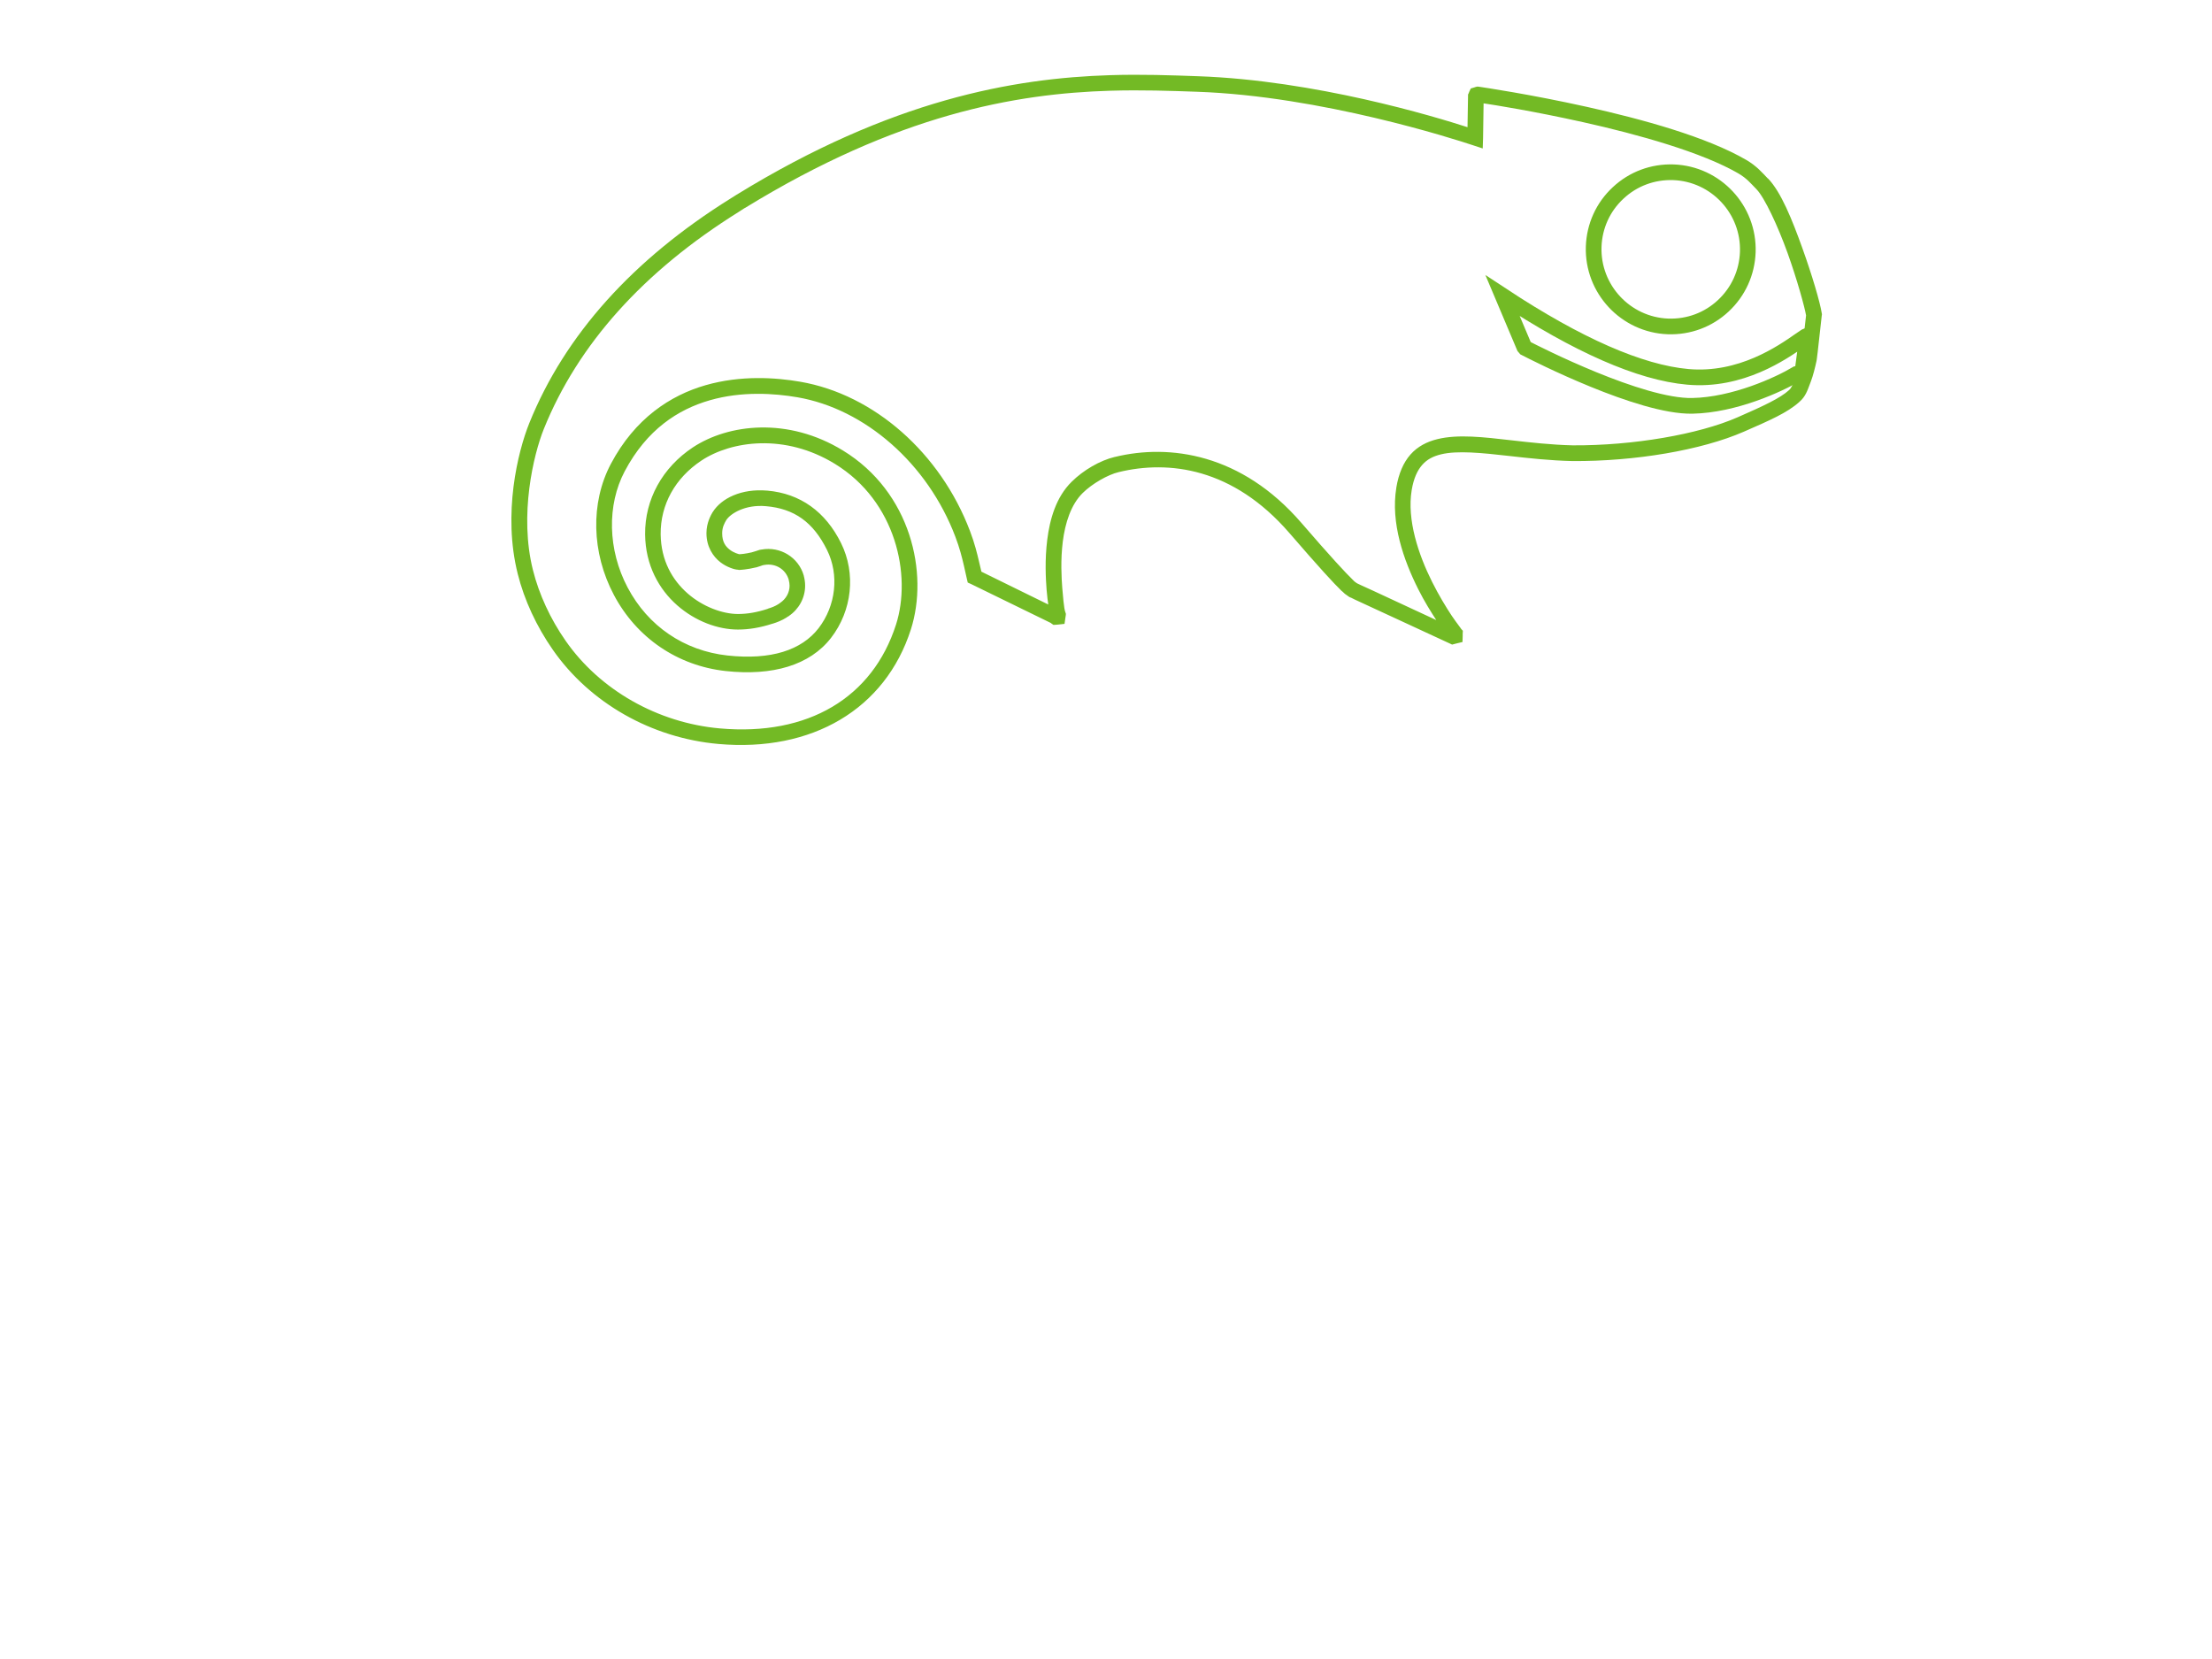
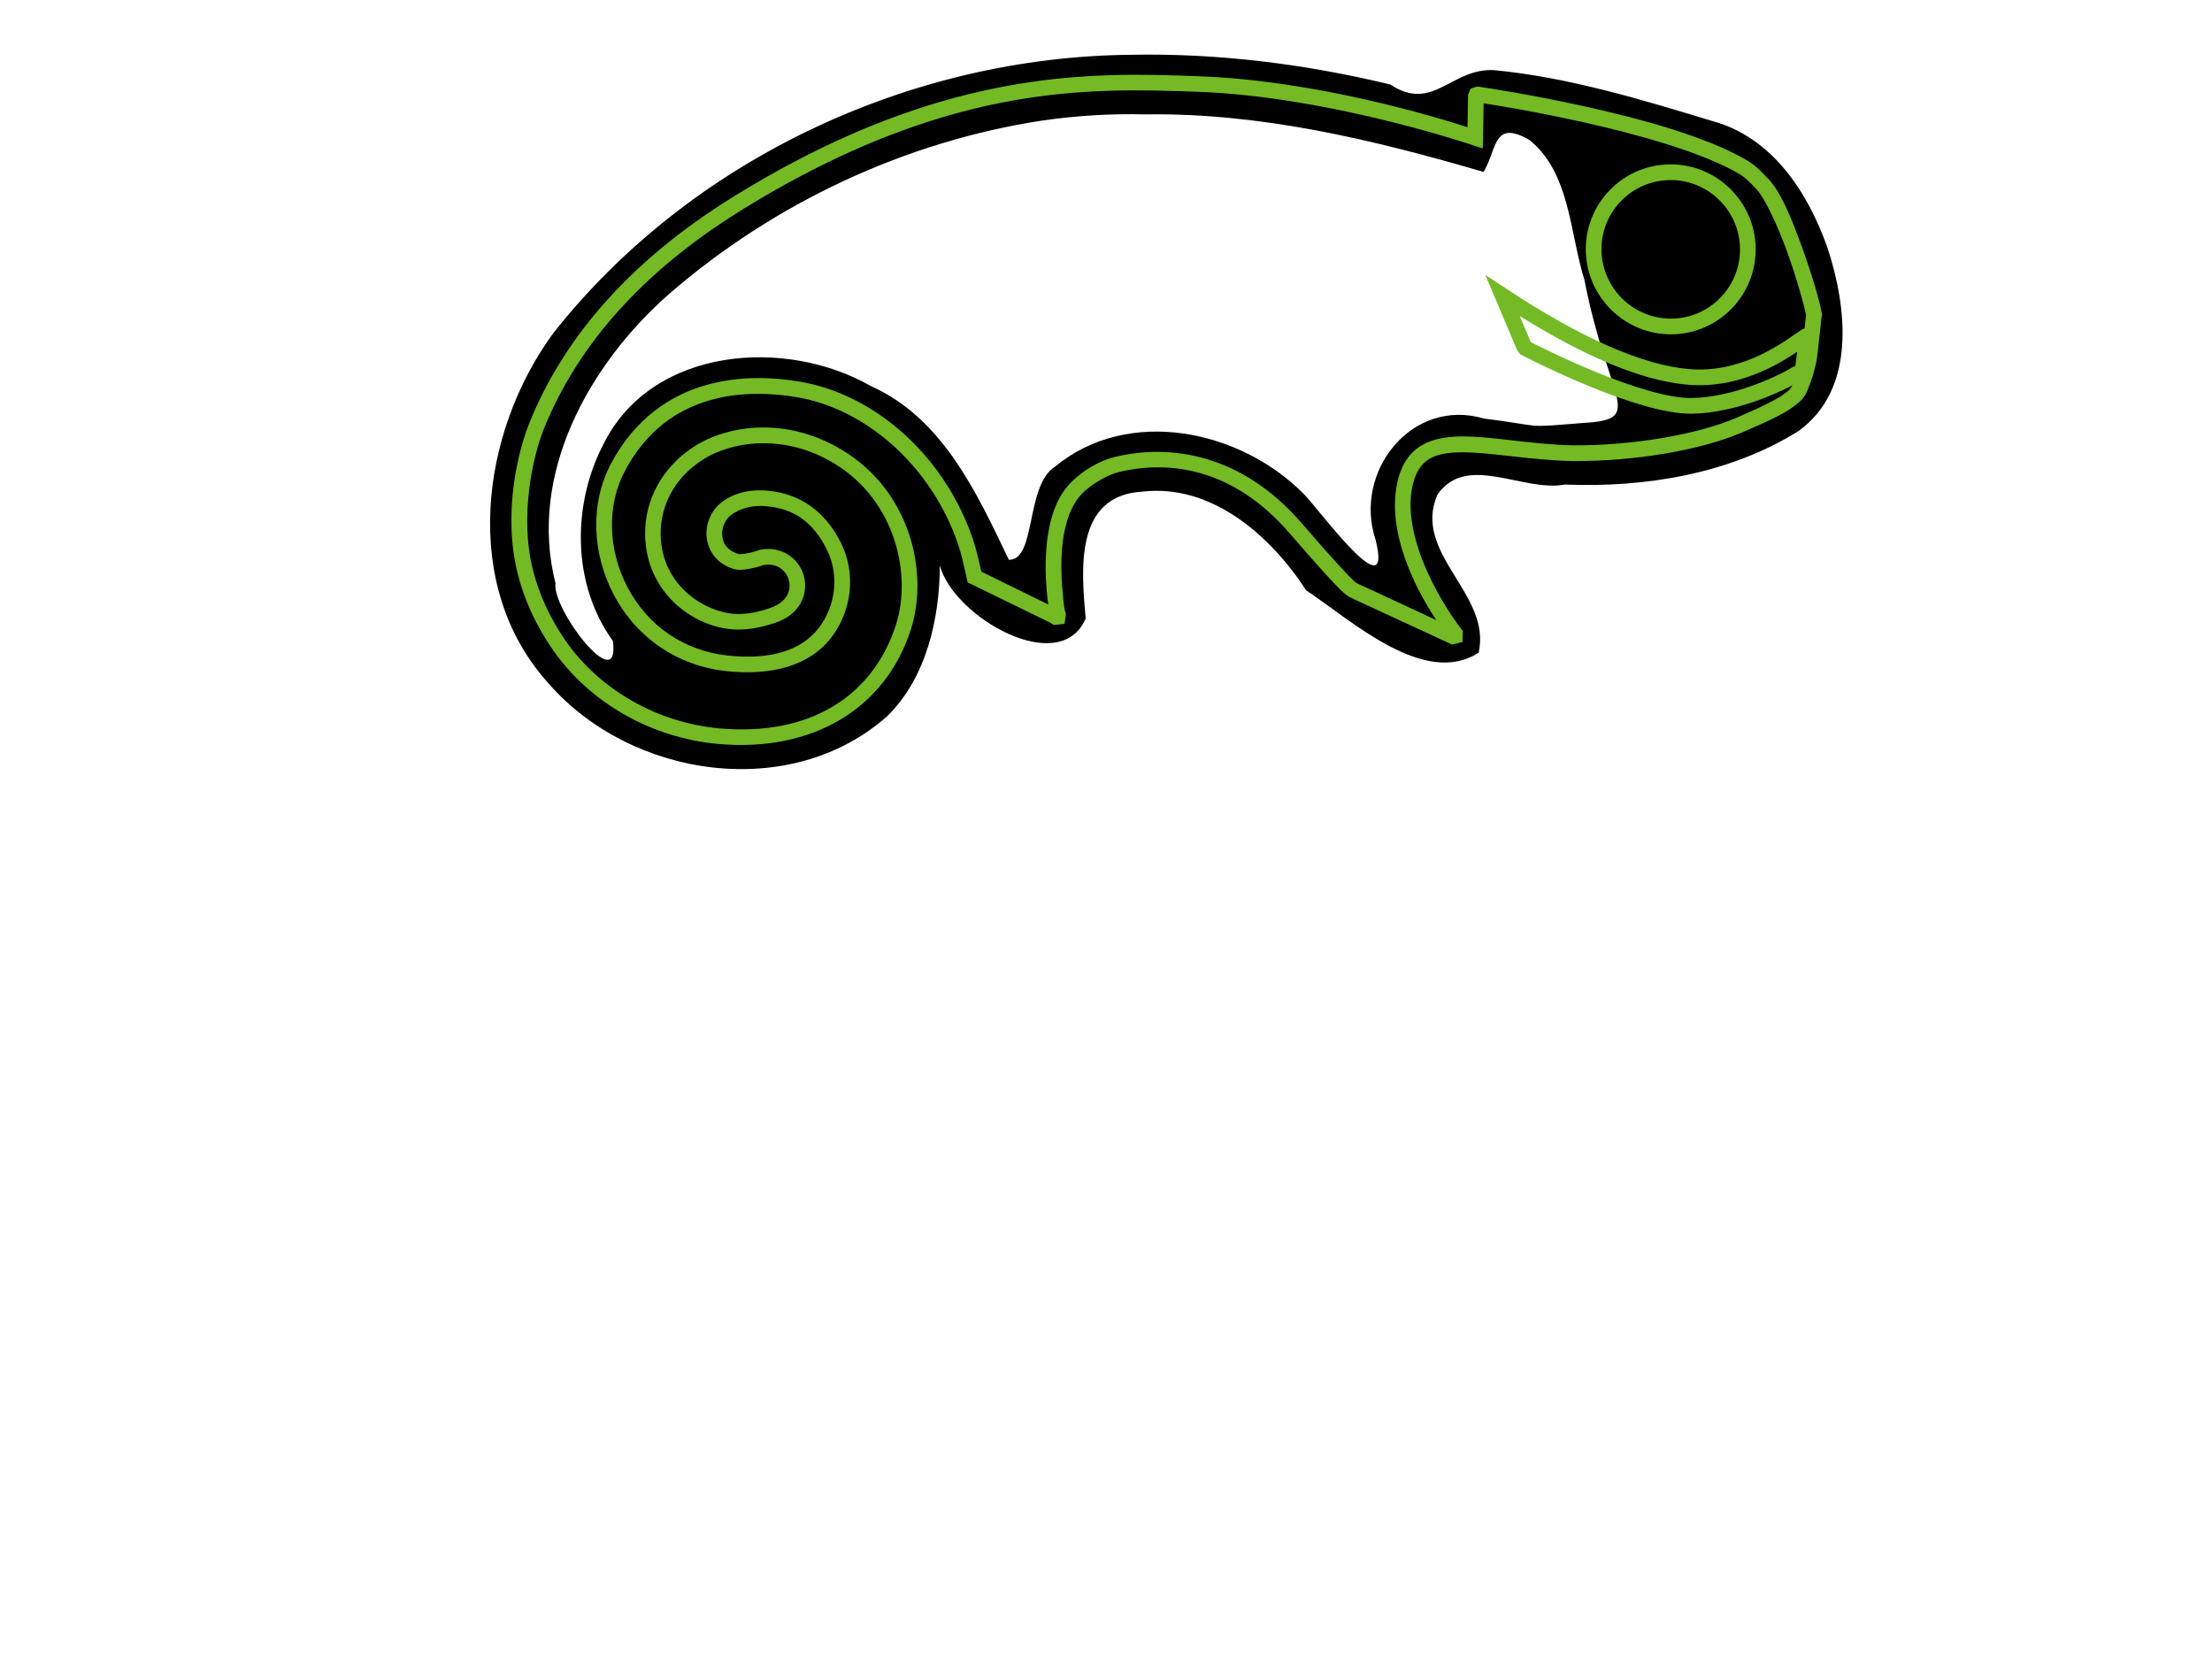
<svg xmlns="http://www.w3.org/2000/svg" height="100%" width="100%" xml:space="preserve" enable-background="new 0 0 400 300" viewBox="0 0 400 300" y="0px" x="0px" id="svg4578" version="1.1">
-   <defs id="defs12" />
+   <defs id="defs12">
+     <marker orient="auto" refY="0.0" refX="0.0" id="Arrow1Lstart" style="overflow:visible">
+       <path id="path3776" d="M 0.0,0.0 L 5.0,-5.0 L -12.5,0.0 L 5.0,5.0 L 0.0,0.0 z " style="fill-rule:evenodd;stroke:#000000;stroke-width:1.0pt" transform="scale(0.8) translate(12.5,0)" />
+     </marker>
+   </defs>
  <g id="layer1">
-     <path style="font-size:medium;font-style:normal;font-variant:normal;font-weight:normal;font-stretch:normal;text-indent:0;text-align:start;text-decoration:none;line-height:normal;letter-spacing:normal;word-spacing:normal;text-transform:none;direction:ltr;block-progression:tb;writing-mode:lr-tb;text-anchor:start;baseline-shift:baseline;color:#000000;fill:#73ba25;fill-opacity:1;stroke:none;stroke-width:2.835;marker:none;visibility:visible;display:inline;overflow:visible;enable-background:accumulate;font-family:Sans;-inkscape-font-specification:Sans" d="m 200.719,13.594 c -17.4,0.546 -39.489,4.391 -67.531,21.625 l -1.094,0.688 c -17.653,11.015 -29.942,24.661 -36.375,40.594 -2.087,5.184 -4.836,16.403 -2.094,27.281 1.189,4.748 3.39,9.482 6.344,13.719 6.7,9.628 17.87,15.958 29.938,17.031 16.928,1.512 30.188,-6.29 34.812,-20.719 3.251,-10.188 0.005,-24.826 -12.281,-32.344 -9.965,-6.109 -20.734,-4.806 -27.156,-0.562 -5.501,3.65 -8.687,9.415 -8.625,15.719 l 0,0.031 c 0.061,5.561 2.516,9.921 5.812,12.812 3.297,2.891 7.371,4.37 10.969,4.375 2.013,0 4.044,-0.347 6.25,-1.062 0.008,-0.003 0.023,0.003 0.031,0 0.802,-0.248 1.642,-0.573 2.531,-1.125 l 0.031,-0.031 0.125,-0.094 0.062,-0.031 0.062,-0.031 0.094,-0.031 0,-0.031 c 1.842,-1.235 2.969,-3.287 2.969,-5.5 0,-0.622 -0.093,-1.232 -0.25,-1.812 l 0,-0.031 c -0.948,-3.289 -4.256,-5.304 -7.625,-4.688 l -0.031,0 -0.344,0.062 -0.094,0.031 -0.094,0.031 -0.469,0.156 -0.625,0.188 -0.094,0.031 c -1.193,0.283 -2.006,0.334 -2.312,0.344 0.041,2.7e-4 -0.238,-0.063 -0.562,-0.188 -0.341,-0.131 -0.749,-0.334 -1.125,-0.625 -0.752,-0.582 -1.375,-1.383 -1.375,-2.969 l 0,-0.031 c 0.007,-1.102 0.427,-1.818 0.75,-2.375 0.751,-1.154 3.396,-2.833 7.156,-2.5 5.131,0.437 8.571,2.892 11.062,7.938 2.215,4.488 1.604,10.046 -1.531,14.125 -3.075,3.977 -8.608,5.797 -16.5,4.938 C 123.732,117.674 117.195,113.245 113.5,106.25 c -3.614,-6.829 -3.769,-14.921 -0.531,-21.031 4.003,-7.552 9.639,-11.187 15.406,-12.844 5.767,-1.656 11.654,-1.256 15.844,-0.531 12.222,2.112 23.528,11.997 28.531,25.188 0.794,2.09 1.198,3.725 1.562,5.281 l 0.531,2.375 0.156,0.656 0.625,0.281 14.406,7.031 0.031,0.031 0.031,0.031 L 190.5,113 l 0.531,-0.031 0.344,-0.031 1.125,-0.125 0.156,-1.094 0.062,-0.406 0.031,-0.312 -0.094,-0.281 c -0.092,-0.334 -0.095,-0.233 -0.188,-0.781 -0.093,-0.549 -0.213,-1.621 -0.375,-3.625 -0.137,-1.766 -0.328,-5.026 0.094,-8.375 0.422,-3.349 1.478,-6.697 3.594,-8.781 1.706,-1.691 4.563,-3.323 6.5,-3.781 9.06,-2.209 20.684,-0.783 30.875,11 5.433,6.291 8.089,9.172 9.5,10.531 l 0.031,0 0.469,0.438 0.062,0.062 0.062,0.031 0.562,0.406 0.062,0.031 0.062,0.062 c 0.194,0.11 0.217,0.081 0.375,0.156 0.158,0.075 0.362,0.189 0.625,0.312 0.527,0.247 1.236,0.571 2.094,0.969 1.715,0.796 3.988,1.845 6.219,2.875 4.462,2.06 8.844,4.094 8.844,4.094 l 0.469,0.219 0.469,-0.125 0.375,-0.094 1.031,-0.25 L 264.5,115 l 0,-0.375 0.031,-0.562 -0.375,-0.406 c 0.112,0.129 0.051,0.026 0.031,0 -0.02,-0.026 -0.053,-0.071 -0.094,-0.125 -0.081,-0.107 -0.194,-0.263 -0.344,-0.469 -0.299,-0.411 -0.751,-0.998 -1.25,-1.75 -0.997,-1.504 -2.298,-3.631 -3.531,-6.094 -2.467,-4.926 -4.581,-11.228 -3.688,-16.594 0.358,-2.16 1.043,-3.585 1.906,-4.562 0.863,-0.977 1.937,-1.549 3.406,-1.906 2.938,-0.715 7.312,-0.275 12.469,0.312 3.371,0.384 7.259,0.814 11.312,0.906 11.259,0.066 23.297,-1.958 30.969,-5.312 4.724,-2.066 7.851,-3.418 10.031,-5.375 0.01,-0.009 0.022,-0.022 0.031,-0.031 0.012,-0.01 0.019,-0.021 0.031,-0.031 1.033,-0.888 1.419,-2.035 1.781,-3 l 0.25,-0.656 c 0.391,-1 0.786,-2.619 1,-3.625 0.062,-0.282 0.061,-0.335 0.094,-0.594 0.033,-0.259 0.079,-0.606 0.125,-1 0.093,-0.788 0.2,-1.786 0.312,-2.781 0.224,-1.99 0.438,-3.938 0.438,-3.938 l 0.031,-0.188 -0.031,-0.188 c -0.318,-2.016 -1.714,-6.789 -3.531,-11.844 -1.817,-5.055 -3.827,-10.089 -6.188,-12.531 l -0.031,0 c -0.997,-1.02 -1.979,-2.232 -3.875,-3.344 -7.177,-4.184 -18.797,-7.376 -28.906,-9.625 -10.109,-2.249 -18.639,-3.509 -19.438,-3.625 l -0.312,-0.031 -0.281,0.062 -0.281,0.094 -0.625,0.188 -0.281,0.594 -0.094,0.25 -0.125,0.25 0,0.281 c 0,0 -0.052,3.413 -0.094,5.625 -5.92,-1.909 -27.532,-8.478 -48.781,-9.219 -4.807,-0.17 -10.075,-0.37 -15.875,-0.188 z m 0.062,2.812 c 5.694,-0.169 10.912,0.018 15.719,0.188 22.395,0.781 46.541,8.566 49.812,9.656 l 1.812,0.594 0.062,-1.906 c 0.015,-0.655 0.065,-4.654 0.094,-6.25 1.993,0.3 8.995,1.403 18,3.406 9.998,2.224 21.545,5.464 28.094,9.281 1.494,0.876 2.182,1.748 3.281,2.875 1.428,1.478 3.82,6.566 5.594,11.5 1.759,4.893 3.112,9.876 3.344,11.281 -0.027,0.249 -0.199,1.783 -0.406,3.625 -0.112,0.992 -0.221,2.002 -0.312,2.781 -0.046,0.389 -0.094,0.726 -0.125,0.969 -0.031,0.243 -0.071,0.524 -0.031,0.344 -0.178,0.838 -0.678,2.604 -0.906,3.188 l -0.25,0.688 c -0.365,0.973 -0.719,1.644 -1,1.875 l -0.031,0.031 c -1.623,1.477 -4.59,2.858 -9.344,4.938 -7.035,3.076 -18.858,5.122 -29.75,5.062 -0.011,-2.47e-4 -0.02,2.53e-4 -0.031,0 -3.873,-0.09 -7.668,-0.523 -11.031,-0.906 -5.157,-0.588 -9.678,-1.133 -13.438,-0.219 -1.88,0.457 -3.58,1.316 -4.875,2.781 -1.289,1.459 -2.142,3.457 -2.562,5.969 -0.002,0.011 0.002,0.02 0,0.031 -1.053,6.391 1.342,13.131 3.938,18.312 1.147,2.289 2.297,4.104 3.281,5.625 -1.699,-0.783 -2.601,-1.214 -5.25,-2.438 -2.23,-1.03 -4.476,-2.08 -6.188,-2.875 -0.856,-0.397 -1.605,-0.725 -2.125,-0.969 -0.26,-0.122 -0.446,-0.211 -0.594,-0.281 -0.049,-0.024 -0.019,-0.009 -0.062,-0.031 l -0.125,-0.062 -0.312,-0.219 -0.031,-0.031 -0.094,-0.062 -0.312,-0.312 c -1.251,-1.205 -3.9,-4.046 -9.312,-10.312 C 224.496,82.025 211.522,80.222 201.625,82.625 c -0.01,0.002 -0.022,-0.002 -0.031,0 -2.681,0.641 -5.685,2.392 -7.812,4.5 -2.832,2.791 -3.942,6.787 -4.406,10.469 -0.464,3.681 -0.266,7.119 -0.125,8.938 l 0,0.031 c 0.118,1.465 0.22,2.053 0.312,2.75 l -12.094,-5.938 -0.406,-1.719 c -0.37,-1.58 -0.8,-3.371 -1.656,-5.625 -5.335,-14.067 -17.302,-24.686 -30.688,-27 -4.457,-0.771 -10.758,-1.203 -17.125,0.625 -6.367,1.828 -12.775,6.011 -17.125,14.219 -3.736,7.052 -3.496,16.078 0.531,23.688 4.113,7.785 11.524,12.826 20.219,13.781 8.474,0.923 15.229,-1.043 19.062,-6 3.808,-4.933 4.526,-11.627 1.812,-17.125 -2.811,-5.693 -7.384,-8.982 -13.344,-9.5 -0.011,-9.18e-4 -0.021,9.01e-4 -0.031,0 -4.671,-0.403 -8.275,1.41 -9.812,3.844 l 0,0.031 -0.031,0 c -0.331,0.571 -1.114,1.927 -1.125,3.781 l 0,0.031 0,0.031 c 0,2.448 1.223,4.229 2.5,5.219 0.639,0.495 1.283,0.816 1.844,1.031 0.561,0.215 0.949,0.314 1.406,0.344 l 0.094,0.031 0.062,0 c 0.17,-0.006 1.476,-0.065 3.094,-0.469 l 0.062,0 0.062,-0.031 0.688,-0.219 0.344,-0.125 0.156,-0.031 0.156,-0.031 c 0.011,-0.002 0.021,0.002 0.031,0 1.966,-0.344 3.814,0.762 4.375,2.656 0.003,0.011 -0.003,0.021 0,0.031 0.098,0.372 0.156,0.745 0.156,1.062 0,1.251 -0.637,2.4 -1.719,3.125 l -0.031,0.031 -0.031,0.031 -0.031,0 L 140.75,109.25 c -0.654,0.406 -1.196,0.604 -1.875,0.812 l -0.031,0.031 c -1.985,0.646 -3.685,0.934 -5.375,0.938 -0.009,-1e-5 -0.022,4e-5 -0.031,0 -2.783,-0.012 -6.329,-1.294 -9.094,-3.719 -2.768,-2.427 -4.813,-5.952 -4.875,-10.688 -1e-4,-0.011 8e-5,-0.021 0,-0.031 -0.042,-5.328 2.597,-10.142 7.375,-13.312 5.417,-3.579 15.096,-4.941 24.125,0.594 11.067,6.772 13.903,20.161 11.062,29.062 -4.243,13.238 -15.913,20.207 -31.875,18.781 -11.236,-0.999 -21.689,-6.954 -27.875,-15.844 -2.764,-3.964 -4.809,-8.4 -5.906,-12.781 -2.515,-9.976 0.104,-20.901 1.969,-25.531 6.175,-15.293 17.987,-28.479 35.25,-39.25 l 1.062,-0.688 c 0.008,-0.005 0.023,0.005 0.031,0 27.627,-16.974 49.018,-20.713 66.094,-21.219 z" id="body" />
+     <path style="font-size:medium;font-style:normal;font-variant:normal;font-weight:normal;font-stretch:normal;text-indent:0;text-align:start;text-decoration:none;line-height:normal;letter-spacing:normal;word-spacing:normal;text-transform:none;direction:ltr;block-progression:tb;writing-mode:lr-tb;text-anchor:start;baseline-shift:baseline;color:#000000;fill:#000000;fill-opacity:1;stroke:#000000;stroke-width:0;stroke-linejoin:round;stroke-miterlimit:4;stroke-opacity:1;stroke-dasharray:none;marker:none;visibility:visible;display:inline;overflow:visible;enable-background:accumulate;font-family:Sans;-inkscape-font-specification:Sans" d="m 204.688,9.906 c -39.938,0.291 -79.856,18.892 -104.66,50.368 -13.189,18.029 -16.773,45.697 -0.871,63.262 14.851,17.119 43.73,21.524 61.277,5.977 7.099,-6.956 9.468,-17.62 9.521,-27.236 2.502,9.297 21.699,20.388 26.371,9.571 -0.789,-8.787 -2.055,-22.238 10.218,-22.941 12.568,-1.48 23.265,7.998 29.643,17.831 8.37,5.599 21.41,17.579 31.192,11.292 2.445,-10.582 -12.074,-17.922 -7.451,-28.564 5.24,-7.631 15.454,-0.426 23.054,-1.846 14.508,0.589 29.752,-1.9 42.2,-9.644 10.549,-7.557 8.837,-22.464 5.249,-33.275 -3.529,-9.912 -9.872,-19.773 -20.629,-22.769 -12.944,-3.917 -26.09,-7.943 -39.586,-9.244 -7.781,-0.458 -11.065,7.718 -18.797,2.594 -15.278,-3.683 -31.003,-5.675 -46.73,-5.378 z m 2.375,10.781 c 20.853,-0.329 41.334,4.589 61.219,10.406 2.497,-4.23 1.711,-9.512 8.254,-5.805 7.397,5.903 7.306,16.824 9.982,25.338 4.286,21.981 11.148,25.184 -0.08,25.846 -11.391,0.922 -6.696,0.652 -18.073,-0.783 -13.123,-3.863 -23.669,9.638 -19.634,21.859 3.303,13.056 -9.862,-4.988 -12.898,-8.153 -11.434,-11.639 -31.707,-16.007 -45.039,-5.022 -5.394,3.379 -3.382,17.003 -8.36,16.846 -5.813,-12.092 -11.921,-25.567 -24.935,-31.397 -15.413,-8.822 -39.33,-7.09 -48.179,10.117 -5.925,11.067 -5.979,25.613 1.512,35.974 1.344,10.344 -11.083,-5.778 -10.375,-10.415 -5.033,-19.751 6.07,-39.671 20.623,-52.417 18.97,-16.419 42.744,-27.559 67.571,-31.311 6.094,-0.862 12.258,-1.239 18.412,-1.083 z" id="rand" />
+     <path id="body" d="m 200.719,13.594 c -17.4,0.546 -39.489,4.391 -67.531,21.625 l -1.094,0.688 c -17.653,11.015 -29.942,24.661 -36.375,40.594 -2.087,5.184 -4.836,16.403 -2.094,27.281 1.189,4.748 3.39,9.482 6.344,13.719 6.7,9.628 17.87,15.958 29.938,17.031 16.928,1.512 30.188,-6.29 34.812,-20.719 3.251,-10.188 0.005,-24.826 -12.281,-32.344 -9.965,-6.109 -20.734,-4.806 -27.156,-0.562 -5.501,3.65 -8.687,9.415 -8.625,15.719 l 0,0.031 c 0.061,5.561 2.516,9.921 5.812,12.812 3.297,2.891 7.371,4.37 10.969,4.375 2.013,0 4.044,-0.347 6.25,-1.062 0.008,-0.003 0.023,0.003 0.031,0 0.802,-0.248 1.642,-0.573 2.531,-1.125 l 0.031,-0.031 0.125,-0.094 0.062,-0.031 0.062,-0.031 0.094,-0.031 0,-0.031 c 1.842,-1.235 2.969,-3.287 2.969,-5.5 0,-0.622 -0.093,-1.232 -0.25,-1.812 l 0,-0.031 c -0.948,-3.289 -4.256,-5.304 -7.625,-4.688 l -0.031,0 -0.344,0.062 -0.094,0.031 -0.094,0.031 -0.469,0.156 -0.625,0.188 -0.094,0.031 c -1.193,0.283 -2.006,0.334 -2.312,0.344 0.041,2.7e-4 -0.238,-0.063 -0.562,-0.188 -0.341,-0.131 -0.749,-0.334 -1.125,-0.625 -0.752,-0.582 -1.375,-1.383 -1.375,-2.969 l 0,-0.031 c 0.007,-1.102 0.427,-1.818 0.75,-2.375 0.751,-1.154 3.396,-2.833 7.156,-2.5 5.131,0.437 8.571,2.892 11.062,7.938 2.215,4.488 1.604,10.046 -1.531,14.125 -3.075,3.977 -8.608,5.797 -16.5,4.938 C 123.732,117.674 117.195,113.245 113.5,106.25 c -3.614,-6.829 -3.769,-14.921 -0.531,-21.031 4.003,-7.552 9.639,-11.187 15.406,-12.844 5.767,-1.656 11.654,-1.256 15.844,-0.531 12.222,2.112 23.528,11.997 28.531,25.188 0.794,2.09 1.198,3.725 1.562,5.281 l 0.531,2.375 0.156,0.656 0.625,0.281 14.406,7.031 0.031,0.031 0.031,0.031 L 190.5,113 l 0.531,-0.031 0.344,-0.031 1.125,-0.125 0.156,-1.094 0.062,-0.406 0.031,-0.312 -0.094,-0.281 c -0.092,-0.334 -0.095,-0.233 -0.188,-0.781 -0.093,-0.549 -0.213,-1.621 -0.375,-3.625 -0.137,-1.766 -0.328,-5.026 0.094,-8.375 0.422,-3.349 1.478,-6.697 3.594,-8.781 1.706,-1.691 4.563,-3.323 6.5,-3.781 9.06,-2.209 20.684,-0.783 30.875,11 5.433,6.291 8.089,9.172 9.5,10.531 l 0.031,0 0.469,0.438 0.062,0.062 0.062,0.031 0.562,0.406 0.062,0.031 0.062,0.062 c 0.194,0.11 0.217,0.081 0.375,0.156 0.158,0.075 0.362,0.189 0.625,0.312 0.527,0.247 1.236,0.571 2.094,0.969 1.715,0.796 3.988,1.845 6.219,2.875 4.462,2.06 8.844,4.094 8.844,4.094 l 0.469,0.219 0.469,-0.125 0.375,-0.094 1.031,-0.25 L 264.5,115 l 0,-0.375 0.031,-0.562 -0.375,-0.406 c 0.112,0.129 0.051,0.026 0.031,0 -0.02,-0.026 -0.053,-0.071 -0.094,-0.125 -0.081,-0.107 -0.194,-0.263 -0.344,-0.469 -0.299,-0.411 -0.751,-0.998 -1.25,-1.75 -0.997,-1.504 -2.298,-3.631 -3.531,-6.094 -2.467,-4.926 -4.581,-11.228 -3.688,-16.594 0.358,-2.16 1.043,-3.585 1.906,-4.562 0.863,-0.977 1.937,-1.549 3.406,-1.906 2.938,-0.715 7.312,-0.275 12.469,0.312 3.371,0.384 7.259,0.814 11.312,0.906 11.259,0.066 23.297,-1.958 30.969,-5.312 4.724,-2.066 7.851,-3.418 10.031,-5.375 0.01,-0.009 0.022,-0.022 0.031,-0.031 0.012,-0.01 0.019,-0.021 0.031,-0.031 1.033,-0.888 1.419,-2.035 1.781,-3 l 0.25,-0.656 c 0.391,-1 0.786,-2.619 1,-3.625 0.062,-0.282 0.061,-0.335 0.094,-0.594 0.033,-0.259 0.079,-0.606 0.125,-1 0.093,-0.788 0.2,-1.786 0.312,-2.781 0.224,-1.99 0.438,-3.938 0.438,-3.938 l 0.031,-0.188 -0.031,-0.188 c -0.318,-2.016 -1.714,-6.789 -3.531,-11.844 -1.817,-5.055 -3.827,-10.089 -6.188,-12.531 l -0.031,0 c -0.997,-1.02 -1.979,-2.232 -3.875,-3.344 -7.177,-4.184 -18.797,-7.376 -28.906,-9.625 -10.109,-2.249 -18.639,-3.509 -19.438,-3.625 l -0.312,-0.031 -0.281,0.062 -0.281,0.094 -0.625,0.188 -0.281,0.594 -0.094,0.25 -0.125,0.25 0,0.281 c 0,0 -0.052,3.413 -0.094,5.625 -5.92,-1.909 -27.532,-8.478 -48.781,-9.219 -4.807,-0.17 -10.075,-0.37 -15.875,-0.188 z m 0.062,2.812 c 5.694,-0.169 10.912,0.018 15.719,0.188 22.395,0.781 46.541,8.566 49.812,9.656 l 1.812,0.594 0.062,-1.906 c 0.015,-0.655 0.065,-4.654 0.094,-6.25 1.993,0.3 8.995,1.403 18,3.406 9.998,2.224 21.545,5.464 28.094,9.281 1.494,0.876 2.182,1.748 3.281,2.875 1.428,1.478 3.82,6.566 5.594,11.5 1.759,4.893 3.112,9.876 3.344,11.281 -0.027,0.249 -0.199,1.783 -0.406,3.625 -0.112,0.992 -0.221,2.002 -0.312,2.781 -0.046,0.389 -0.094,0.726 -0.125,0.969 -0.031,0.243 -0.071,0.524 -0.031,0.344 -0.178,0.838 -0.678,2.604 -0.906,3.188 l -0.25,0.688 c -0.365,0.973 -0.719,1.644 -1,1.875 l -0.031,0.031 c -1.623,1.477 -4.59,2.858 -9.344,4.938 -7.035,3.076 -18.858,5.122 -29.75,5.062 -0.011,-2.47e-4 -0.02,2.53e-4 -0.031,0 -3.873,-0.09 -7.668,-0.523 -11.031,-0.906 -5.157,-0.588 -9.678,-1.133 -13.438,-0.219 -1.88,0.457 -3.58,1.316 -4.875,2.781 -1.289,1.459 -2.142,3.457 -2.562,5.969 -0.002,0.011 0.002,0.02 0,0.031 -1.053,6.391 1.342,13.131 3.938,18.312 1.147,2.289 2.297,4.104 3.281,5.625 -1.699,-0.783 -2.601,-1.214 -5.25,-2.438 -2.23,-1.03 -4.476,-2.08 -6.188,-2.875 -0.856,-0.397 -1.605,-0.725 -2.125,-0.969 -0.26,-0.122 -0.446,-0.211 -0.594,-0.281 -0.049,-0.024 -0.019,-0.009 -0.062,-0.031 l -0.125,-0.062 -0.312,-0.219 -0.031,-0.031 -0.094,-0.062 -0.312,-0.312 c -1.251,-1.205 -3.9,-4.046 -9.312,-10.312 C 224.496,82.025 211.522,80.222 201.625,82.625 c -0.01,0.002 -0.022,-0.002 -0.031,0 -2.681,0.641 -5.685,2.392 -7.812,4.5 -2.832,2.791 -3.942,6.787 -4.406,10.469 -0.464,3.681 -0.266,7.119 -0.125,8.938 l 0,0.031 c 0.118,1.465 0.22,2.053 0.312,2.75 l -12.094,-5.938 -0.406,-1.719 c -0.37,-1.58 -0.8,-3.371 -1.656,-5.625 -5.335,-14.067 -17.302,-24.686 -30.688,-27 -4.457,-0.771 -10.758,-1.203 -17.125,0.625 -6.367,1.828 -12.775,6.011 -17.125,14.219 -3.736,7.052 -3.496,16.078 0.531,23.688 4.113,7.785 11.524,12.826 20.219,13.781 8.474,0.923 15.229,-1.043 19.062,-6 3.808,-4.933 4.526,-11.627 1.812,-17.125 -2.811,-5.693 -7.384,-8.982 -13.344,-9.5 -0.011,-9.18e-4 -0.021,9.01e-4 -0.031,0 -4.671,-0.403 -8.275,1.41 -9.812,3.844 l 0,0.031 -0.031,0 c -0.331,0.571 -1.114,1.927 -1.125,3.781 l 0,0.031 0,0.031 c 0,2.448 1.223,4.229 2.5,5.219 0.639,0.495 1.283,0.816 1.844,1.031 0.561,0.215 0.949,0.314 1.406,0.344 l 0.094,0.031 0.062,0 c 0.17,-0.006 1.476,-0.065 3.094,-0.469 l 0.062,0 0.062,-0.031 0.688,-0.219 0.344,-0.125 0.156,-0.031 0.156,-0.031 c 0.011,-0.002 0.021,0.002 0.031,0 1.966,-0.344 3.814,0.762 4.375,2.656 0.003,0.011 -0.003,0.021 0,0.031 0.098,0.372 0.156,0.745 0.156,1.062 0,1.251 -0.637,2.4 -1.719,3.125 l -0.031,0.031 -0.031,0.031 -0.031,0 L 140.75,109.25 c -0.654,0.406 -1.196,0.604 -1.875,0.812 l -0.031,0.031 c -1.985,0.646 -3.685,0.934 -5.375,0.938 -0.009,-1e-5 -0.022,4e-5 -0.031,0 -2.783,-0.012 -6.329,-1.294 -9.094,-3.719 -2.768,-2.427 -4.813,-5.952 -4.875,-10.688 -1e-4,-0.011 8e-5,-0.021 0,-0.031 -0.042,-5.328 2.597,-10.142 7.375,-13.312 5.417,-3.579 15.096,-4.941 24.125,0.594 11.067,6.772 13.903,20.161 11.062,29.062 -4.243,13.238 -15.913,20.207 -31.875,18.781 -11.236,-0.999 -21.689,-6.954 -27.875,-15.844 -2.764,-3.964 -4.809,-8.4 -5.906,-12.781 -2.515,-9.976 0.104,-20.901 1.969,-25.531 6.175,-15.293 17.987,-28.479 35.25,-39.25 l 1.062,-0.688 c 0.008,-0.005 0.023,0.005 0.031,0 27.627,-16.974 49.018,-20.713 66.094,-21.219 z" style="font-size:medium;font-style:normal;font-variant:normal;font-weight:normal;font-stretch:normal;text-indent:0;text-align:start;text-decoration:none;line-height:normal;letter-spacing:normal;word-spacing:normal;text-transform:none;direction:ltr;block-progression:tb;writing-mode:lr-tb;text-anchor:start;baseline-shift:baseline;color:#000000;fill:#73ba25;fill-opacity:1;stroke:none;stroke-width:2.835;marker:none;visibility:visible;display:inline;overflow:visible;enable-background:accumulate;font-family:Sans;-inkscape-font-specification:Sans" />
  </g>
  <g id="layer1_1_" />
-   <path id="path3090" stroke-miterlimit="10" d="m 325.914,67.429 -1.02,0.188 c -3.225,1.935 -11.302,5.626 -18.862,5.773 -9.366,0.195 -28.245,-9.424 -30.213,-10.444 l -0.188,-0.22 c -0.474,-1.127 -3.308,-7.831 -3.904,-9.243 13.588,8.949 24.856,13.898 33.487,14.665 9.605,0.854 17.093,-4.388 20.294,-6.626 0.628,-0.424 1.102,-0.768 1.298,-0.841 l -0.892,6.748 z" style="fill:none;stroke:#73ba25;stroke-width:2.835;stroke-miterlimit:10" />
-   <path id="path3092" stroke-miterlimit="10" d="m 288.188,44.6 c 0.131,-3.724 1.691,-7.178 4.418,-9.709 2.719,-2.548 6.271,-3.862 9.995,-3.74 7.691,0.277 13.718,6.753 13.456,14.436 -0.138,3.716 -1.699,7.161 -4.418,9.701 -2.719,2.548 -6.262,3.863 -10.003,3.74 -7.674,-0.286 -13.701,-6.753 -13.448,-14.428 z" style="fill:none;stroke:#73ba25;stroke-width:2.835;stroke-miterlimit:10" />
+   <path style="fill:none;stroke:#73ba25;stroke-width:2.835;stroke-miterlimit:10" d="m 325.914,67.429 -1.02,0.188 c -3.225,1.935 -11.302,5.626 -18.862,5.773 -9.366,0.195 -28.245,-9.424 -30.213,-10.444 l -0.188,-0.22 c -0.474,-1.127 -3.308,-7.831 -3.904,-9.243 13.588,8.949 24.856,13.898 33.487,14.665 9.605,0.854 17.093,-4.388 20.294,-6.626 0.628,-0.424 1.102,-0.768 1.298,-0.841 l -0.892,6.748 z" stroke-miterlimit="10" id="mouth" />
+   <path style="fill:none;stroke:#73ba25;stroke-width:2.835;stroke-miterlimit:10" d="m 288.188,44.6 c 0.131,-3.724 1.691,-7.178 4.418,-9.709 2.719,-2.548 6.271,-3.862 9.995,-3.74 7.691,0.277 13.718,6.753 13.456,14.436 -0.138,3.716 -1.699,7.161 -4.418,9.701 -2.719,2.548 -6.262,3.863 -10.003,3.74 -7.674,-0.286 -13.701,-6.753 -13.448,-14.428 z" stroke-miterlimit="10" id="eye" />
</svg>
